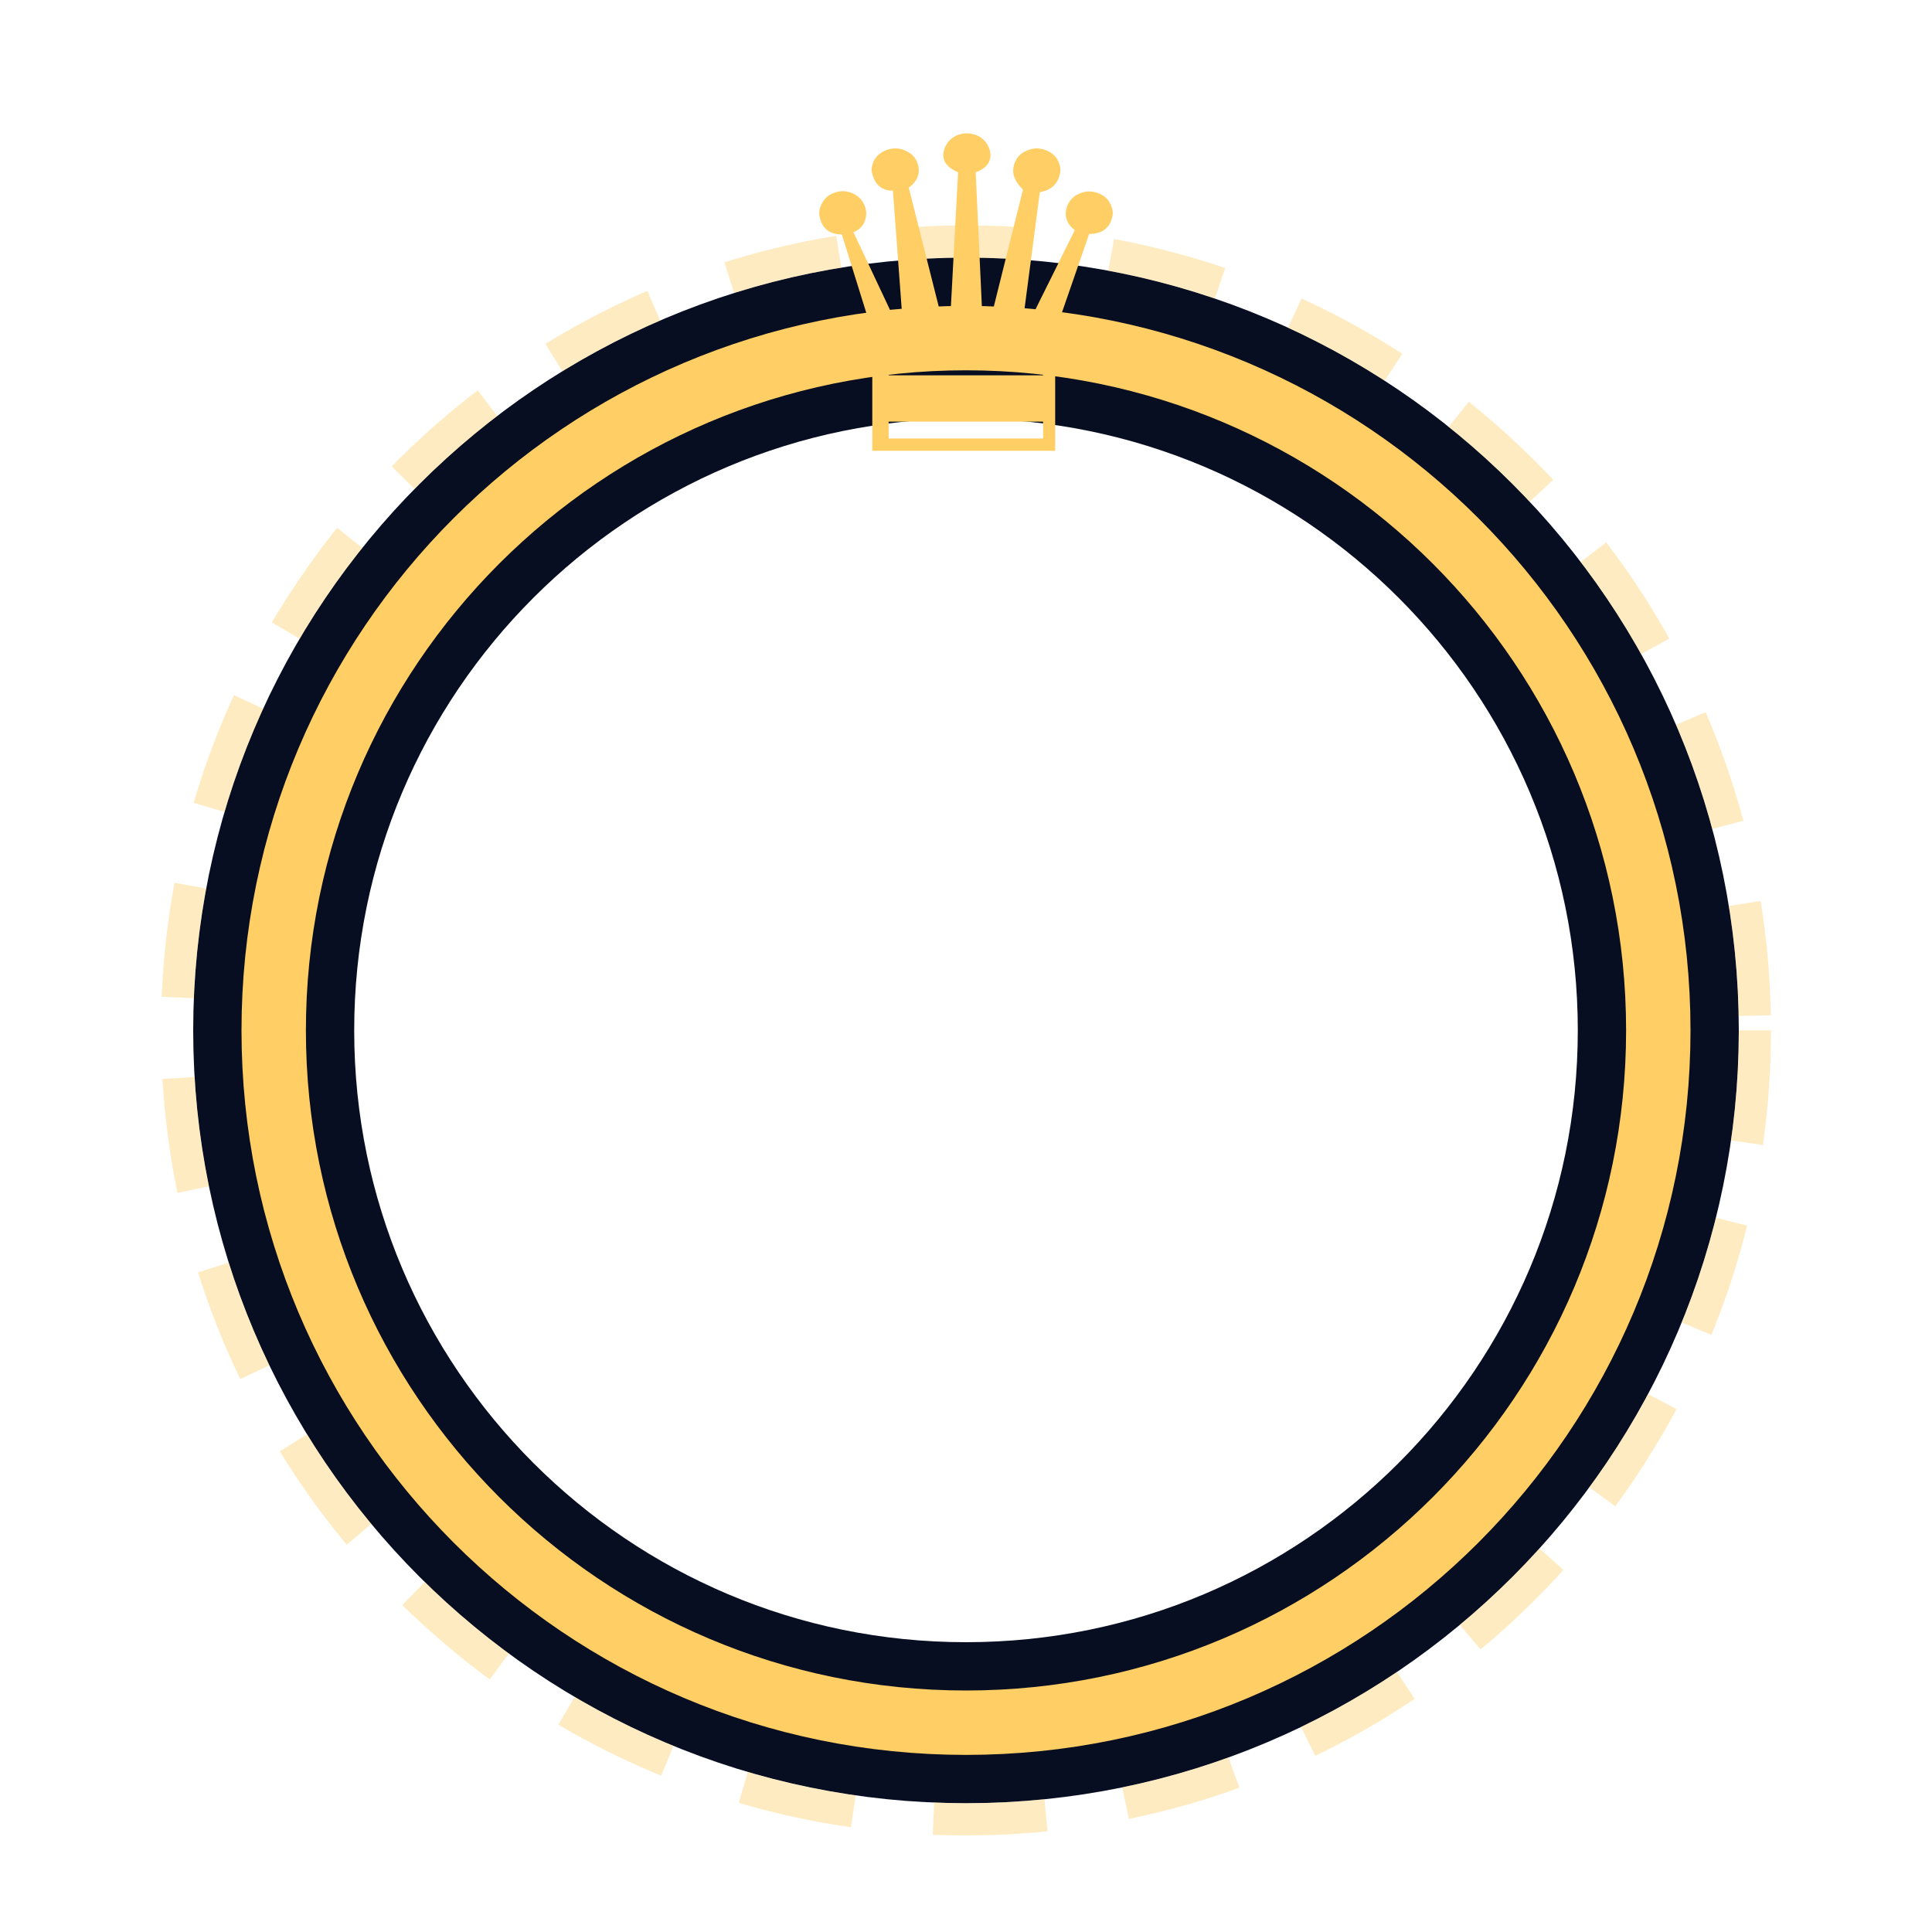
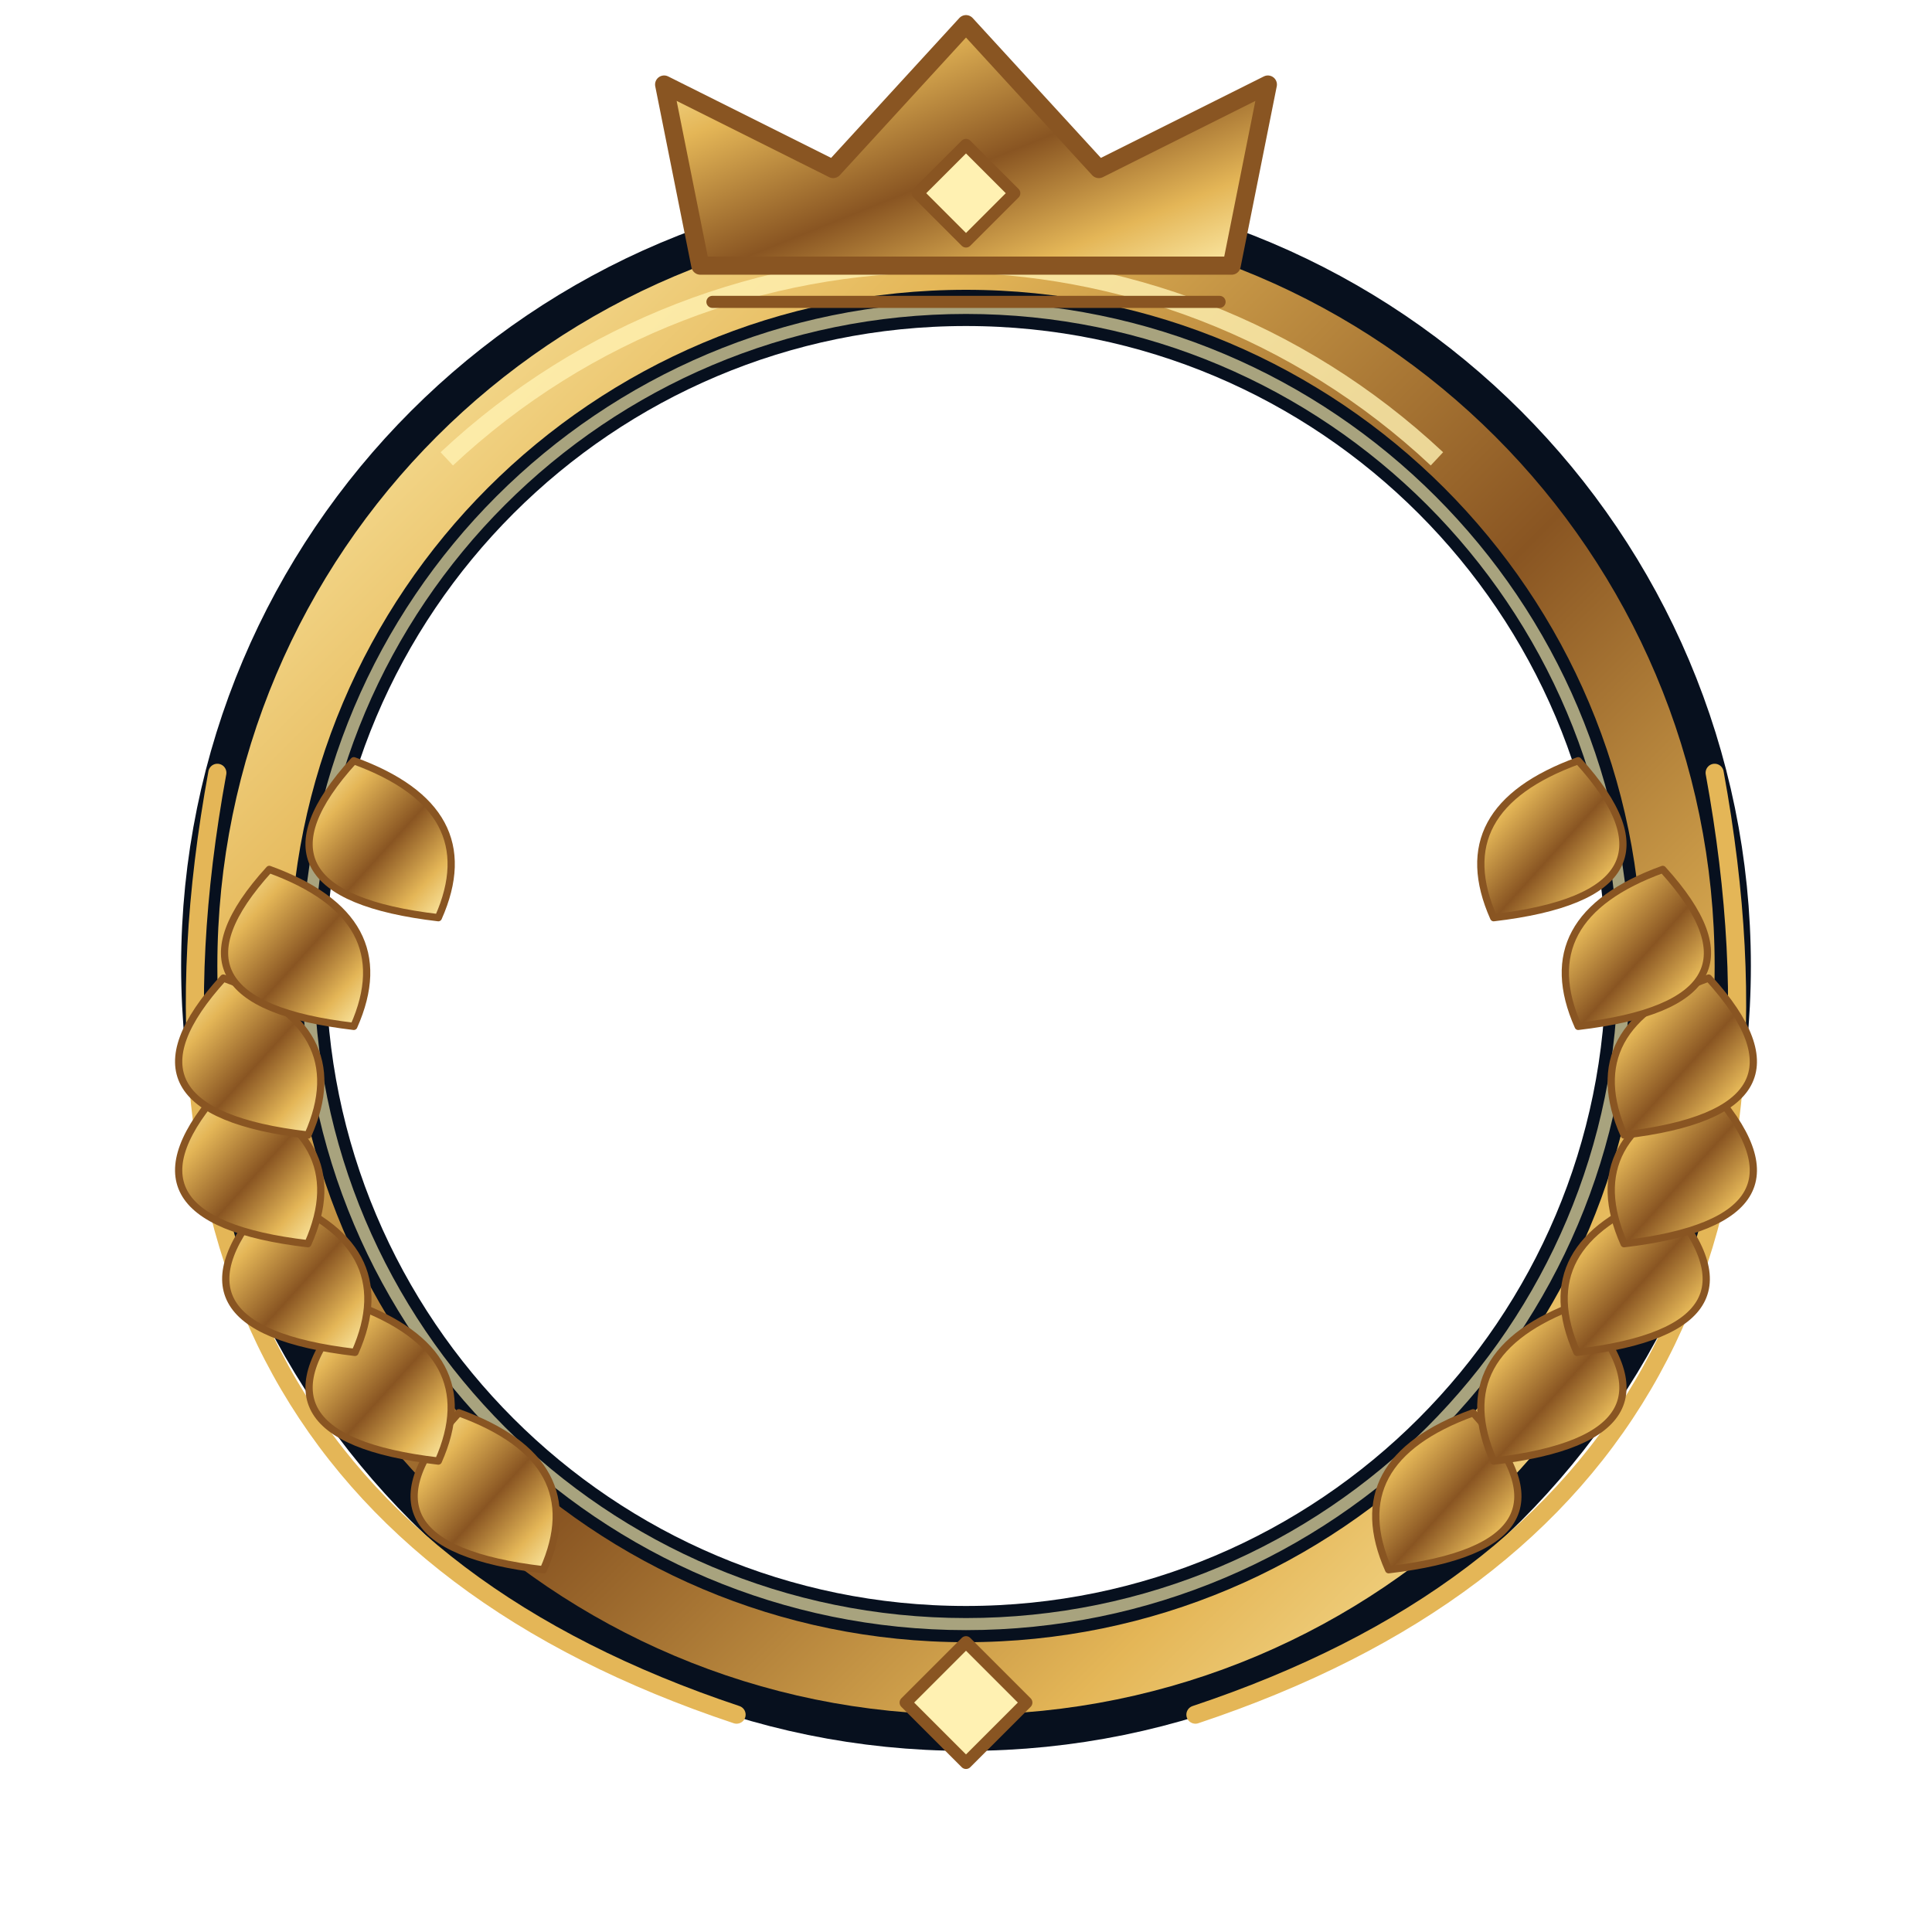
- <svg xmlns="http://www.w3.org/2000/svg" viewBox="0 0 120 120">
-   <circle cx="60" cy="64" r="43" fill="none" stroke="#080e21" stroke-width="10" />
-   <circle cx="60" cy="64" r="43" fill="none" stroke="#ffce64" stroke-width="4" />
-   <circle cx="60" cy="64" r="49" fill="none" stroke="#ffce64" opacity=".4" stroke-width="2" stroke-dasharray="7 5" />
-   <text x="60" y="28" text-anchor="middle" font-size="27" font-family="DejaVu Sans, sans-serif" fill="#ffce64">♛</text>
+ <svg xmlns="http://www.w3.org/2000/svg" viewBox="0 0 160 160">
+   <defs>
+     <linearGradient id="metal" x1="0" y1="0" x2="1" y2="1">
+       <stop stop-color="#fff1b2" />
+       <stop offset=".25" stop-color="#e4b657" />
+       <stop offset=".55" stop-color="#895522" />
+       <stop offset=".8" stop-color="#e4b657" />
+       <stop offset="1" stop-color="#fff1b2" />
+     </linearGradient>
+   </defs>
+   <circle cx="80" cy="80" r="59" fill="none" stroke="#07101e" stroke-width="12" />
+   <circle cx="80" cy="80" r="59" fill="none" stroke="url(#metal)" stroke-width="6" />
+   <circle cx="80" cy="80" r="54.5" fill="none" stroke="#fff1b2" stroke-opacity=".65" stroke-width="1" />
+   <path d="M37 38a60 60 0 0 1 82 0" fill="none" stroke="#fff1b2" stroke-width="1.5" opacity=".8" />
+   <path d="M61 142Q7 124 18 64" fill="none" stroke="#e4b657" stroke-width="1.5" stroke-linejoin="round" stroke-linecap="round" />
+   <path d="M45.0 130q-17 -2 -7 -13q11 4 7 13z" fill="url(#metal)" stroke="#895522" stroke-width="0.6" stroke-linejoin="round" stroke-linecap="round" />
+   <path d="M36.3 121q-17 -2 -7 -13q11 4 7 13z" fill="url(#metal)" stroke="#895522" stroke-width="0.6" stroke-linejoin="round" stroke-linecap="round" />
+   <path d="M29.4 112q-17 -2 -7 -13q11 4 7 13z" fill="url(#metal)" stroke="#895522" stroke-width="0.6" stroke-linejoin="round" stroke-linecap="round" />
+   <path d="M25.5 103q-17 -2 -7 -13q11 4 7 13z" fill="url(#metal)" stroke="#895522" stroke-width="0.6" stroke-linejoin="round" stroke-linecap="round" />
+   <path d="M25.5 94q-17 -2 -7 -13q11 4 7 13z" fill="url(#metal)" stroke="#895522" stroke-width="0.6" stroke-linejoin="round" stroke-linecap="round" />
+   <path d="M29.3 85q-17 -2 -7 -13q11 4 7 13z" fill="url(#metal)" stroke="#895522" stroke-width="0.6" stroke-linejoin="round" stroke-linecap="round" />
+   <path d="M36.3 76q-17 -2 -7 -13q11 4 7 13z" fill="url(#metal)" stroke="#895522" stroke-width="0.6" stroke-linejoin="round" stroke-linecap="round" />
+   <path d="M99 142Q153 124 142 64" fill="none" stroke="#e4b657" stroke-width="1.5" stroke-linejoin="round" stroke-linecap="round" />
+   <path d="M115.0 130q17 -2 7 -13q-11 4 -7 13z" fill="url(#metal)" stroke="#895522" stroke-width="0.6" stroke-linejoin="round" stroke-linecap="round" />
+   <path d="M123.7 121q17 -2 7 -13q-11 4 -7 13z" fill="url(#metal)" stroke="#895522" stroke-width="0.6" stroke-linejoin="round" stroke-linecap="round" />
+   <path d="M130.6 112q17 -2 7 -13q-11 4 -7 13z" fill="url(#metal)" stroke="#895522" stroke-width="0.6" stroke-linejoin="round" stroke-linecap="round" />
+   <path d="M134.5 103q17 -2 7 -13q-11 4 -7 13z" fill="url(#metal)" stroke="#895522" stroke-width="0.6" stroke-linejoin="round" stroke-linecap="round" />
+   <path d="M134.5 94q17 -2 7 -13q-11 4 -7 13z" fill="url(#metal)" stroke="#895522" stroke-width="0.6" stroke-linejoin="round" stroke-linecap="round" />
+   <path d="M130.7 85q17 -2 7 -13q-11 4 -7 13z" fill="url(#metal)" stroke="#895522" stroke-width="0.6" stroke-linejoin="round" stroke-linecap="round" />
+   <path d="M123.7 76q17 -2 7 -13q-11 4 -7 13z" fill="url(#metal)" stroke="#895522" stroke-width="0.6" stroke-linejoin="round" stroke-linecap="round" />
+   <path d="M58 22l-3-15 14 7L80 2l11 12 14-7-3 15z" fill="url(#metal)" stroke="#895522" stroke-width="1.5" stroke-linejoin="round" stroke-linecap="round" />
+   <path d="M59 25h42" fill="#fff1b2" stroke="#895522" stroke-width="1" stroke-linejoin="round" stroke-linecap="round" />
+   <path d="M80 12l4 4l-4 4l-4 -4z" fill="#fff1b2" stroke="#895522" stroke-width="1" stroke-linejoin="round" stroke-linecap="round" />
+   <path d="M80 136l5 5l-5 5l-5 -5z" fill="#fff1b2" stroke="#895522" stroke-width="1" stroke-linejoin="round" stroke-linecap="round" />
</svg>
